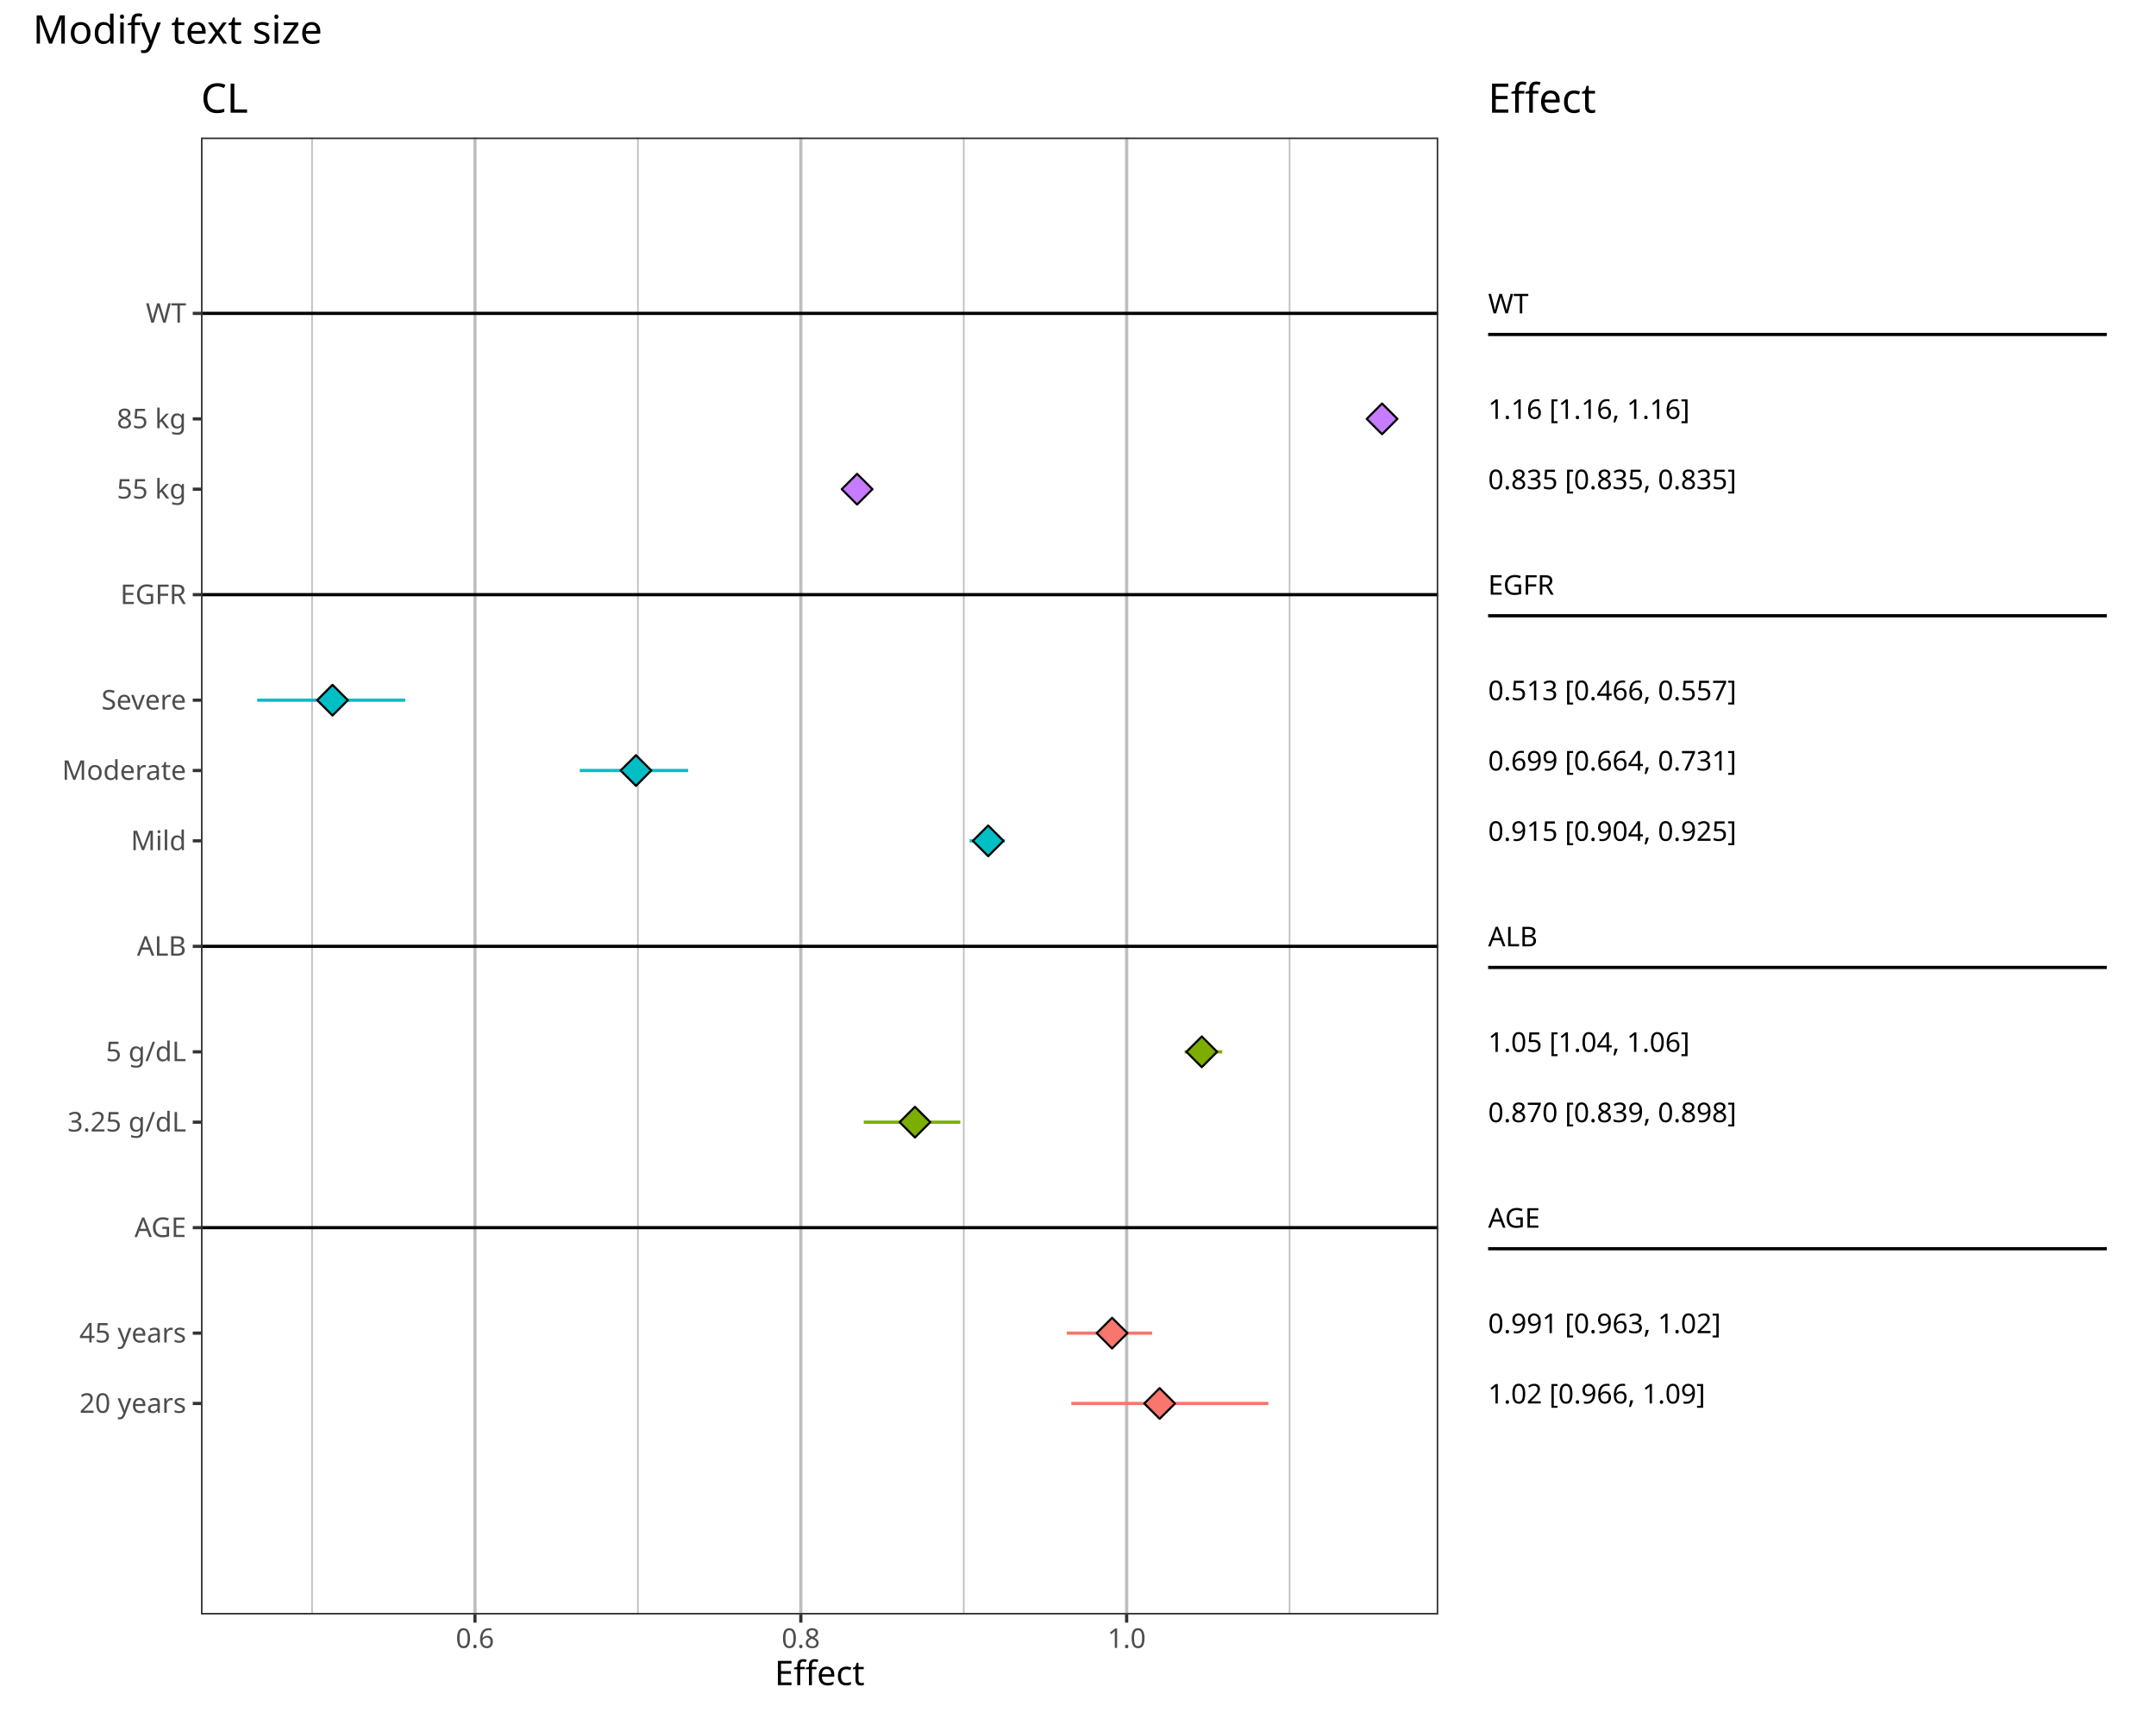
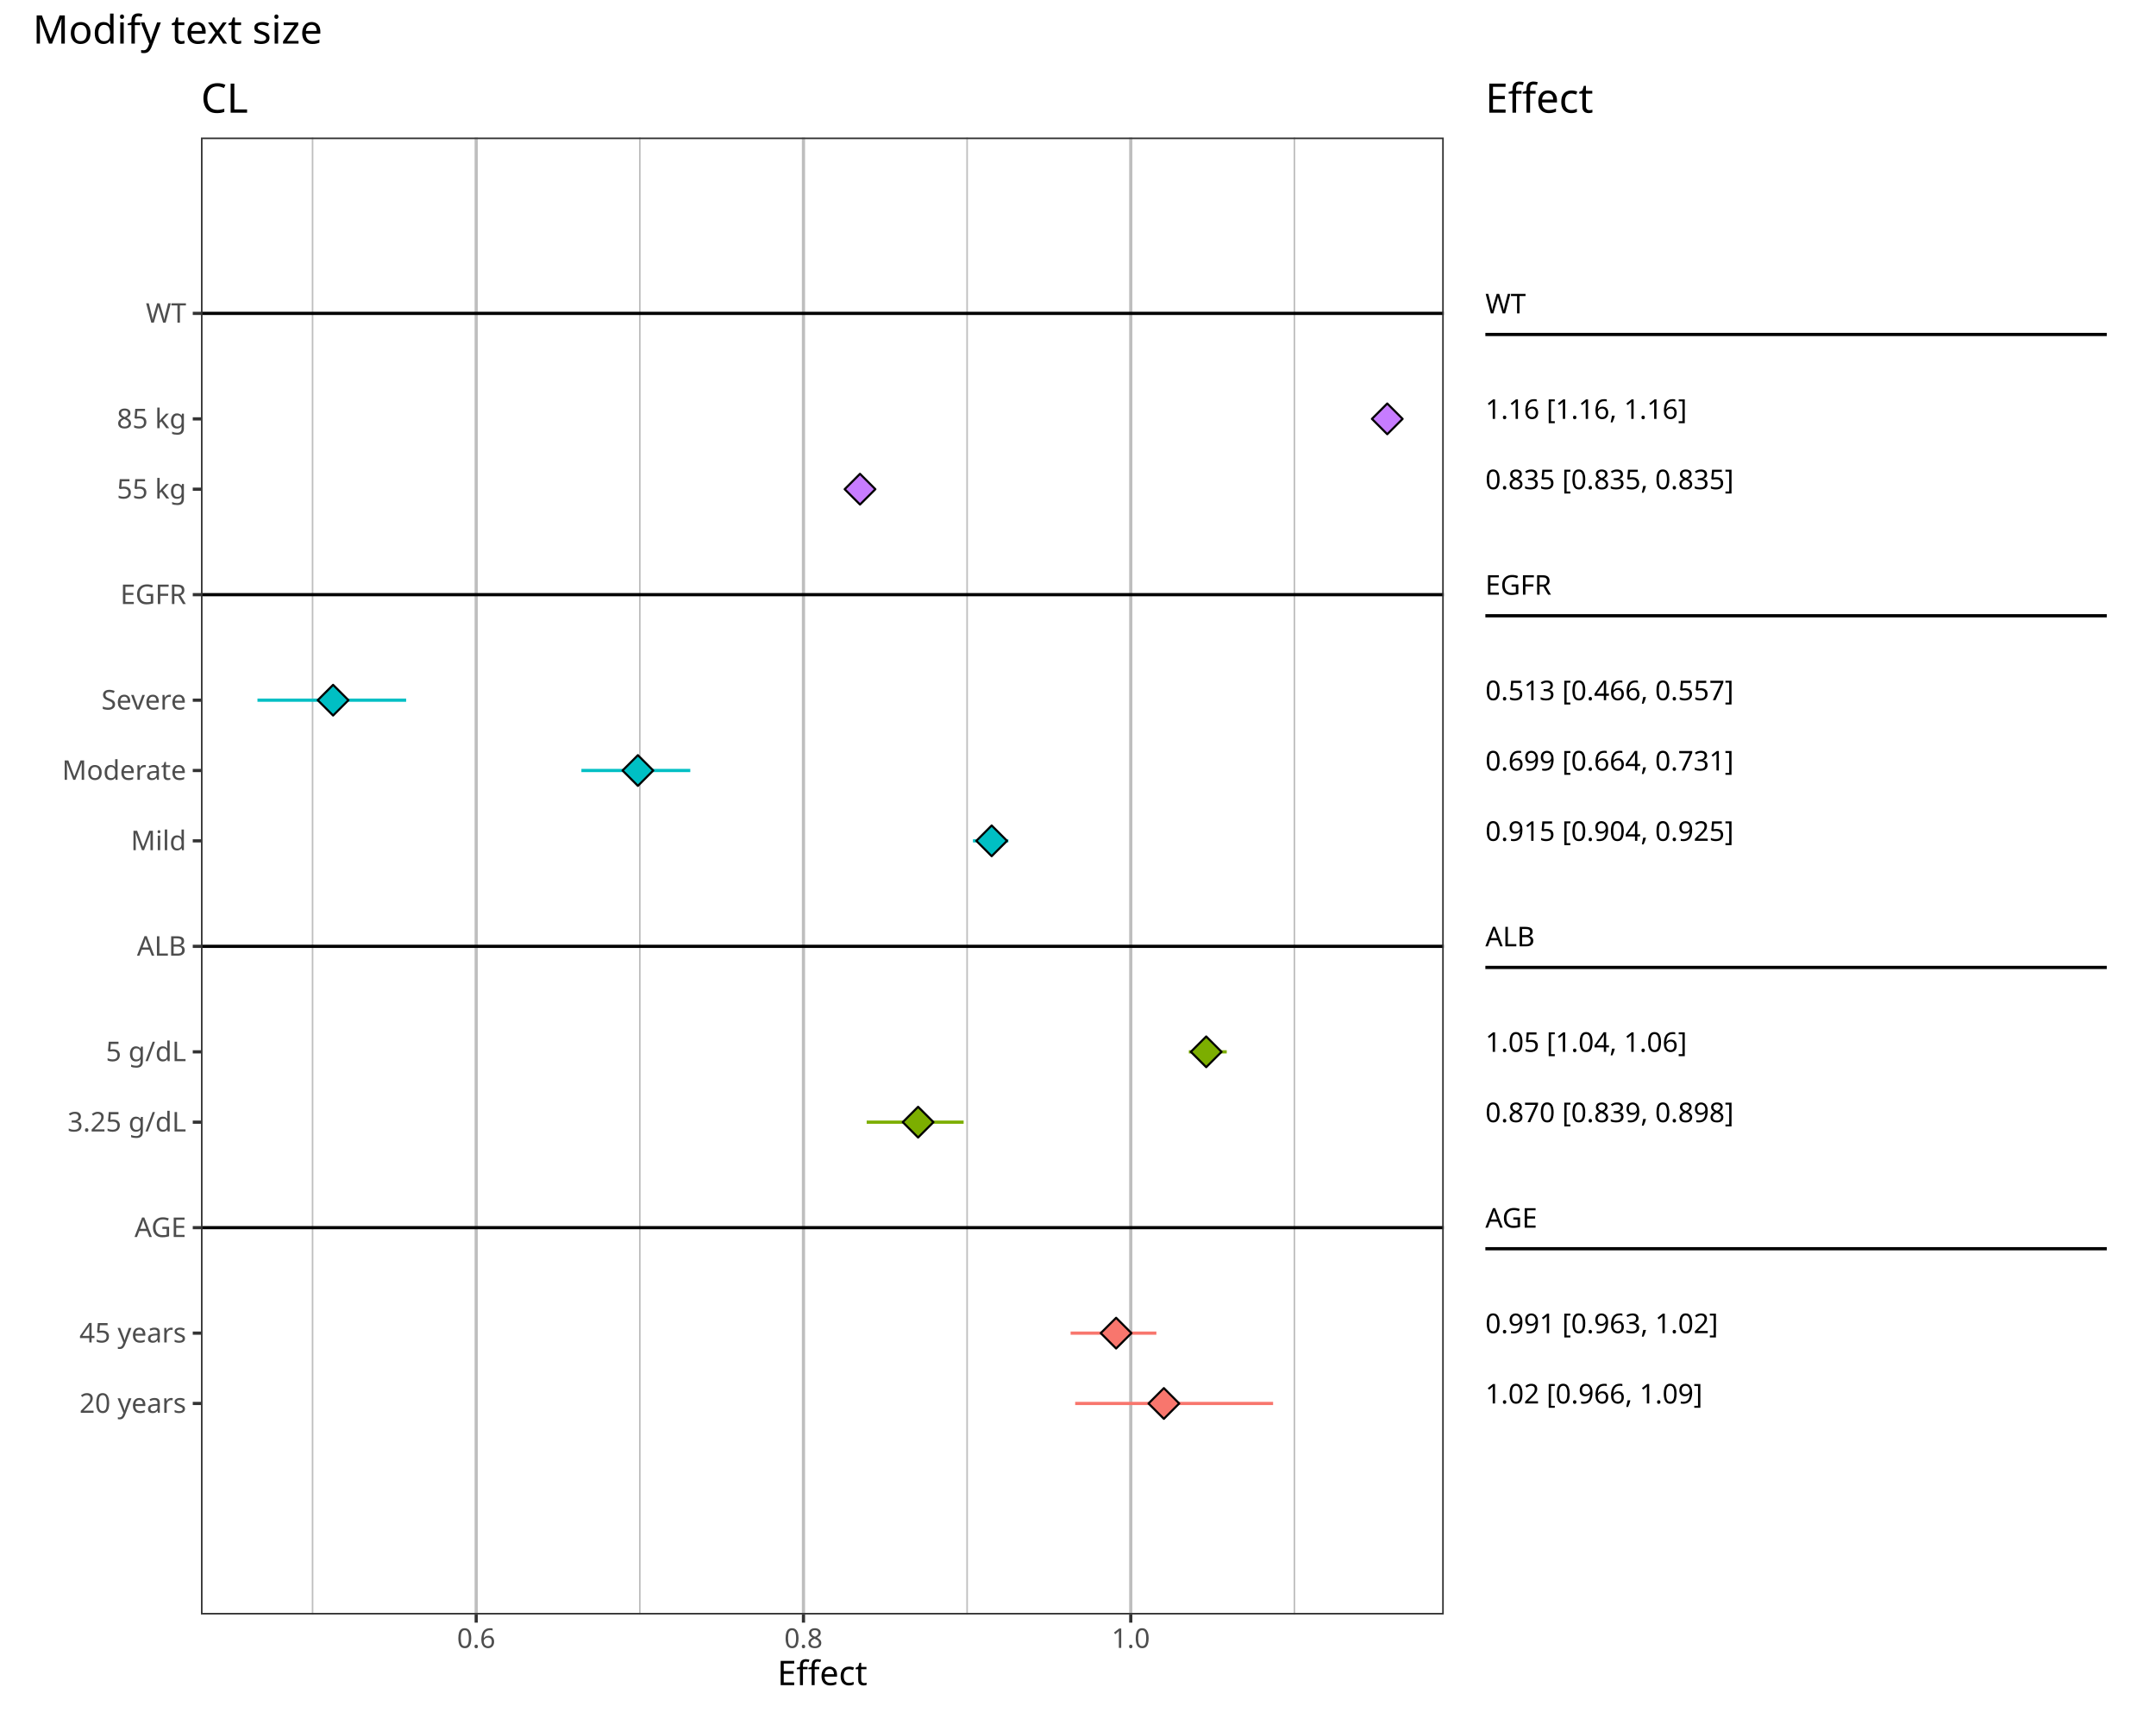
<svg xmlns="http://www.w3.org/2000/svg" class="svglite" data-engine-version="2.0" width="720.00pt" height="576.00pt" viewBox="0 0 720.00 576.00">
  <defs>
    <style type="text/css">
    .svglite line, .svglite polyline, .svglite polygon, .svglite path, .svglite rect, .svglite circle {
      fill: none;
      stroke: #000000;
      stroke-linecap: round;
      stroke-linejoin: round;
      stroke-miterlimit: 10.00;
    }
  </style>
  </defs>
  <rect width="100%" height="100%" style="stroke: none; fill: #FFFFFF;" />
  <defs>
    <clipPath id="cpMC4wMHw3MjAuMDB8MC4wMHw1NzYuMDA=">
      <rect x="0.00" y="0.00" width="720.00" height="576.00" />
    </clipPath>
  </defs>
  <g clip-path="url(#cpMC4wMHw3MjAuMDB8MC4wMHw1NzYuMDA=)">
    <rect x="0.00" y="0.00" width="720.00" height="576.00" style="stroke-width: 1.07; stroke: #FFFFFF; fill: #FFFFFF;" />
  </g>
  <defs>
    <clipPath id="cpNjcuMTF8NzAzLjU2fDQ1LjkzfDUzOS4wOQ==">
      <rect x="67.11" y="45.93" width="636.45" height="493.16" />
    </clipPath>
  </defs>
  <g clip-path="url(#cpNjcuMTF8NzAzLjU2fDQ1LjkzfDUzOS4wOQ==)">
</g>
  <g clip-path="url(#cpMC4wMHw3MjAuMDB8MC4wMHw1NzYuMDA=)">
</g>
  <g clip-path="url(#cpNjcuMTF8NzAzLjU2fDQ1LjkzfDUzOS4wOQ==)">
</g>
  <g clip-path="url(#cpMC4wMHw3MjAuMDB8MC4wMHw1NzYuMDA=)">
</g>
  <g clip-path="url(#cpNjcuMTF8NzAzLjU2fDQ1LjkzfDUzOS4wOQ==)">
</g>
  <g clip-path="url(#cpMC4wMHw3MjAuMDB8MC4wMHw1NzYuMDA=)">
</g>
  <defs>
-     <clipPath id="cpNS40OHw0ODEuMzJ8MjIuNzh8NTcwLjUy">
-       <rect x="5.48" y="22.78" width="475.84" height="547.74" />
+     <clipPath id="cpNS40OHw0ODMuMTV8MjIuNzh8NTcwLjUy">
+       <rect x="5.48" y="22.78" width="477.67" height="547.74" />
    </clipPath>
  </defs>
-   <g clip-path="url(#cpNS40OHw0ODEuMzJ8MjIuNzh8NTcwLjUy)">
-     <rect x="5.48" y="22.78" width="475.84" height="547.74" style="stroke-width: 1.07; stroke: #FFFFFF; fill: #FFFFFF;" />
+   <g clip-path="url(#cpNS40OHw0ODMuMTV8MjIuNzh8NTcwLjUy)">
+     <rect x="5.48" y="22.78" width="477.67" height="547.74" style="stroke-width: 1.07; stroke: #FFFFFF; fill: #FFFFFF;" />
  </g>
  <g clip-path="url(#cpMC4wMHw3MjAuMDB8MC4wMHw1NzYuMDA=)">
</g>
  <defs>
-     <clipPath id="cpNjcuMTF8NDgwLjMyfDQ1LjkzfDUzOS4wOQ==">
-       <rect x="67.11" y="45.93" width="413.21" height="493.16" />
+     <clipPath id="cpNDgzLjE1fDcxNC41MnwyMi43OHw1NzAuNTI=">
+       <rect x="483.15" y="22.78" width="231.37" height="547.74" />
    </clipPath>
  </defs>
-   <g clip-path="url(#cpNjcuMTF8NDgwLjMyfDQ1LjkzfDUzOS4wOQ==)">
-     <rect x="67.11" y="45.93" width="413.21" height="493.16" style="stroke-width: 1.07; stroke: none; fill: #FFFFFF;" />
-     <polyline points="104.21,539.09 104.21,45.93 " style="stroke-width: 0.53; stroke: #BEBEBE; stroke-linecap: butt;" />
-     <polyline points="213.03,539.09 213.03,45.93 " style="stroke-width: 0.53; stroke: #BEBEBE; stroke-linecap: butt;" />
-     <polyline points="321.85,539.09 321.85,45.93 " style="stroke-width: 0.53; stroke: #BEBEBE; stroke-linecap: butt;" />
-     <polyline points="430.66,539.09 430.66,45.93 " style="stroke-width: 0.53; stroke: #BEBEBE; stroke-linecap: butt;" />
-     <polyline points="158.62,539.09 158.62,45.93 " style="stroke-width: 1.07; stroke: #BEBEBE; stroke-linecap: butt;" />
-     <polyline points="267.44,539.09 267.44,45.93 " style="stroke-width: 1.07; stroke: #BEBEBE; stroke-linecap: butt;" />
-     <polyline points="376.25,539.09 376.25,45.93 " style="stroke-width: 1.07; stroke: #BEBEBE; stroke-linecap: butt;" />
-     <line x1="-167.83" y1="539.09" x2="-167.83" y2="45.93" style="stroke-width: 1.07; stroke-dasharray: 1.42,4.27,5.69,4.27; stroke-linecap: butt;" />
-     <polyline points="423.58,468.64 423.58,468.64 " style="stroke-width: 1.07; stroke: #F8766D; stroke-linecap: butt;" />
-     <polyline points="423.58,468.64 357.77,468.64 " style="stroke-width: 1.07; stroke: #F8766D; stroke-linecap: butt;" />
-     <polyline points="357.77,468.64 357.77,468.64 " style="stroke-width: 1.07; stroke: #F8766D; stroke-linecap: butt;" />
-     <polyline points="384.76,445.15 384.76,445.15 " style="stroke-width: 1.07; stroke: #F8766D; stroke-linecap: butt;" />
-     <polyline points="384.76,445.15 356.25,445.15 " style="stroke-width: 1.07; stroke: #F8766D; stroke-linecap: butt;" />
-     <polyline points="356.25,445.15 356.25,445.15 " style="stroke-width: 1.07; stroke: #F8766D; stroke-linecap: butt;" />
-     <polyline points="320.69,374.70 320.69,374.70 " style="stroke-width: 1.07; stroke: #7CAE00; stroke-linecap: butt;" />
-     <polyline points="320.69,374.70 288.45,374.70 " style="stroke-width: 1.07; stroke: #7CAE00; stroke-linecap: butt;" />
-     <polyline points="288.45,374.70 288.45,374.70 " style="stroke-width: 1.07; stroke: #7CAE00; stroke-linecap: butt;" />
-     <polyline points="408.16,351.22 408.16,351.22 " style="stroke-width: 1.07; stroke: #7CAE00; stroke-linecap: butt;" />
-     <polyline points="408.16,351.22 395.57,351.22 " style="stroke-width: 1.07; stroke: #7CAE00; stroke-linecap: butt;" />
-     <polyline points="395.57,351.22 395.57,351.22 " style="stroke-width: 1.07; stroke: #7CAE00; stroke-linecap: butt;" />
-     <polyline points="335.57,280.77 335.57,280.77 " style="stroke-width: 1.07; stroke: #00BFC4; stroke-linecap: butt;" />
-     <polyline points="335.57,280.77 323.80,280.77 " style="stroke-width: 1.07; stroke: #00BFC4; stroke-linecap: butt;" />
-     <polyline points="323.80,280.77 323.80,280.77 " style="stroke-width: 1.07; stroke: #00BFC4; stroke-linecap: butt;" />
-     <polyline points="229.80,257.28 229.80,257.28 " style="stroke-width: 1.07; stroke: #00BFC4; stroke-linecap: butt;" />
-     <polyline points="229.80,257.28 193.60,257.28 " style="stroke-width: 1.07; stroke: #00BFC4; stroke-linecap: butt;" />
-     <polyline points="193.60,257.28 193.60,257.28 " style="stroke-width: 1.07; stroke: #00BFC4; stroke-linecap: butt;" />
-     <polyline points="135.33,233.80 135.33,233.80 " style="stroke-width: 1.07; stroke: #00BFC4; stroke-linecap: butt;" />
-     <polyline points="135.33,233.80 85.90,233.80 " style="stroke-width: 1.07; stroke: #00BFC4; stroke-linecap: butt;" />
-     <polyline points="85.90,233.80 85.90,233.80 " style="stroke-width: 1.07; stroke: #00BFC4; stroke-linecap: butt;" />
-     <polyline points="286.23,163.35 286.23,163.35 " style="stroke-width: 1.07; stroke: #C77CFF; stroke-linecap: butt;" />
-     <polyline points="286.23,163.35 286.23,163.35 " style="stroke-width: 1.07; stroke: #C77CFF; stroke-linecap: butt;" />
-     <polyline points="286.23,163.35 286.23,163.35 " style="stroke-width: 1.07; stroke: #C77CFF; stroke-linecap: butt;" />
-     <polyline points="461.54,139.87 461.54,139.87 " style="stroke-width: 1.07; stroke: #C77CFF; stroke-linecap: butt;" />
-     <polyline points="461.54,139.87 461.54,139.87 " style="stroke-width: 1.07; stroke: #C77CFF; stroke-linecap: butt;" />
-     <polyline points="461.54,139.87 461.54,139.87 " style="stroke-width: 1.07; stroke: #C77CFF; stroke-linecap: butt;" />
-     <polygon points="387.26,473.76 392.39,468.64 387.26,463.51 382.14,468.64 " style="stroke-width: 0.71; fill: #F8766D;" />
-     <polygon points="371.38,450.28 376.51,445.15 371.38,440.03 366.26,445.15 " style="stroke-width: 0.71; fill: #F8766D;" />
-     <polygon points="305.55,379.83 310.67,374.70 305.55,369.58 300.43,374.70 " style="stroke-width: 0.71; fill: #7CAE00;" />
-     <polygon points="401.34,356.34 406.46,351.22 401.34,346.09 396.21,351.22 " style="stroke-width: 0.71; fill: #7CAE00;" />
-     <polygon points="330.01,285.89 335.13,280.77 330.01,275.64 324.89,280.77 " style="stroke-width: 0.71; fill: #00BFC4;" />
-     <polygon points="212.39,262.41 217.51,257.28 212.39,252.16 207.26,257.28 " style="stroke-width: 0.71; fill: #00BFC4;" />
-     <polygon points="111.04,238.92 116.17,233.80 111.04,228.68 105.92,233.80 " style="stroke-width: 0.71; fill: #00BFC4;" />
-     <polygon points="286.23,168.47 291.36,163.35 286.23,158.22 281.11,163.35 " style="stroke-width: 0.71; fill: #C77CFF;" />
-     <polygon points="461.54,144.99 466.67,139.87 461.54,134.74 456.42,139.87 " style="stroke-width: 0.71; fill: #C77CFF;" />
-     <line x1="67.11" y1="104.64" x2="480.32" y2="104.64" style="stroke-width: 1.07; stroke-linecap: butt;" />
-     <line x1="67.11" y1="198.57" x2="480.32" y2="198.57" style="stroke-width: 1.07; stroke-linecap: butt;" />
-     <line x1="67.11" y1="315.99" x2="480.32" y2="315.99" style="stroke-width: 1.07; stroke-linecap: butt;" />
-     <line x1="67.11" y1="409.93" x2="480.32" y2="409.93" style="stroke-width: 1.07; stroke-linecap: butt;" />
-     <rect x="67.11" y="45.93" width="413.21" height="493.16" style="stroke-width: 1.07; stroke: #333333;" />
+   <g clip-path="url(#cpNDgzLjE1fDcxNC41MnwyMi43OHw1NzAuNTI=)">
+     <rect x="483.15" y="22.78" width="231.37" height="547.74" style="stroke-width: 1.07; stroke: #FFFFFF; fill: #FFFFFF;" />
+   </g>
+   <g clip-path="url(#cpMC4wMHw3MjAuMDB8MC4wMHw1NzYuMDA=)">
+ </g>
+   <defs>
+     <clipPath id="cpNjcuMTF8NDgyLjE1fDQ1LjkzfDUzOS4wOQ==">
+       <rect x="67.11" y="45.93" width="415.04" height="493.16" />
+     </clipPath>
+   </defs>
+   <g clip-path="url(#cpNjcuMTF8NDgyLjE1fDQ1LjkzfDUzOS4wOQ==)">
+     <rect x="67.11" y="45.93" width="415.04" height="493.16" style="stroke-width: 1.07; stroke: none; fill: #FFFFFF;" />
+     <polyline points="104.38,539.09 104.38,45.93 " style="stroke-width: 0.53; stroke: #BEBEBE; stroke-linecap: butt;" />
+     <polyline points="213.67,539.09 213.67,45.93 " style="stroke-width: 0.53; stroke: #BEBEBE; stroke-linecap: butt;" />
+     <polyline points="322.97,539.09 322.97,45.93 " style="stroke-width: 0.53; stroke: #BEBEBE; stroke-linecap: butt;" />
+     <polyline points="432.27,539.09 432.27,45.93 " style="stroke-width: 0.53; stroke: #BEBEBE; stroke-linecap: butt;" />
+     <polyline points="159.03,539.09 159.03,45.93 " style="stroke-width: 1.07; stroke: #BEBEBE; stroke-linecap: butt;" />
+     <polyline points="268.32,539.09 268.32,45.93 " style="stroke-width: 1.07; stroke: #BEBEBE; stroke-linecap: butt;" />
+     <polyline points="377.62,539.09 377.62,45.93 " style="stroke-width: 1.07; stroke: #BEBEBE; stroke-linecap: butt;" />
+     <line x1="-168.87" y1="539.09" x2="-168.87" y2="45.93" style="stroke-width: 1.07; stroke-dasharray: 1.42,4.27,5.69,4.27; stroke-linecap: butt;" />
+     <polyline points="425.15,468.64 425.15,468.64 " style="stroke-width: 1.07; stroke: #F8766D; stroke-linecap: butt;" />
+     <polyline points="425.15,468.64 359.06,468.64 " style="stroke-width: 1.07; stroke: #F8766D; stroke-linecap: butt;" />
+     <polyline points="359.06,468.64 359.06,468.64 " style="stroke-width: 1.07; stroke: #F8766D; stroke-linecap: butt;" />
+     <polyline points="386.17,445.15 386.17,445.15 " style="stroke-width: 1.07; stroke: #F8766D; stroke-linecap: butt;" />
+     <polyline points="386.17,445.15 357.53,445.15 " style="stroke-width: 1.07; stroke: #F8766D; stroke-linecap: butt;" />
+     <polyline points="357.53,445.15 357.53,445.15 " style="stroke-width: 1.07; stroke: #F8766D; stroke-linecap: butt;" />
+     <polyline points="321.81,374.70 321.81,374.70 " style="stroke-width: 1.07; stroke: #7CAE00; stroke-linecap: butt;" />
+     <polyline points="321.81,374.70 289.43,374.70 " style="stroke-width: 1.07; stroke: #7CAE00; stroke-linecap: butt;" />
+     <polyline points="289.43,374.70 289.43,374.70 " style="stroke-width: 1.07; stroke: #7CAE00; stroke-linecap: butt;" />
+     <polyline points="409.67,351.22 409.67,351.22 " style="stroke-width: 1.07; stroke: #7CAE00; stroke-linecap: butt;" />
+     <polyline points="409.67,351.22 397.02,351.22 " style="stroke-width: 1.07; stroke: #7CAE00; stroke-linecap: butt;" />
+     <polyline points="397.02,351.22 397.02,351.22 " style="stroke-width: 1.07; stroke: #7CAE00; stroke-linecap: butt;" />
+     <polyline points="336.75,280.77 336.75,280.77 " style="stroke-width: 1.07; stroke: #00BFC4; stroke-linecap: butt;" />
+     <polyline points="336.75,280.77 324.93,280.77 " style="stroke-width: 1.07; stroke: #00BFC4; stroke-linecap: butt;" />
+     <polyline points="324.93,280.77 324.93,280.77 " style="stroke-width: 1.07; stroke: #00BFC4; stroke-linecap: butt;" />
+     <polyline points="230.52,257.28 230.52,257.28 " style="stroke-width: 1.07; stroke: #00BFC4; stroke-linecap: butt;" />
+     <polyline points="230.52,257.28 194.16,257.28 " style="stroke-width: 1.07; stroke: #00BFC4; stroke-linecap: butt;" />
+     <polyline points="194.16,257.28 194.16,257.28 " style="stroke-width: 1.07; stroke: #00BFC4; stroke-linecap: butt;" />
+     <polyline points="135.63,233.80 135.63,233.80 " style="stroke-width: 1.07; stroke: #00BFC4; stroke-linecap: butt;" />
+     <polyline points="135.63,233.80 85.98,233.80 " style="stroke-width: 1.07; stroke: #00BFC4; stroke-linecap: butt;" />
+     <polyline points="85.98,233.80 85.98,233.80 " style="stroke-width: 1.07; stroke: #00BFC4; stroke-linecap: butt;" />
+     <polyline points="287.20,163.35 287.20,163.35 " style="stroke-width: 1.07; stroke: #C77CFF; stroke-linecap: butt;" />
+     <polyline points="287.20,163.35 287.20,163.35 " style="stroke-width: 1.07; stroke: #C77CFF; stroke-linecap: butt;" />
+     <polyline points="287.20,163.35 287.20,163.35 " style="stroke-width: 1.07; stroke: #C77CFF; stroke-linecap: butt;" />
+     <polyline points="463.28,139.87 463.28,139.87 " style="stroke-width: 1.07; stroke: #C77CFF; stroke-linecap: butt;" />
+     <polyline points="463.28,139.87 463.28,139.87 " style="stroke-width: 1.07; stroke: #C77CFF; stroke-linecap: butt;" />
+     <polyline points="463.28,139.87 463.28,139.87 " style="stroke-width: 1.07; stroke: #C77CFF; stroke-linecap: butt;" />
+     <polygon points="388.68,473.76 393.80,468.64 388.68,463.51 383.55,468.64 " style="stroke-width: 0.71; fill: #F8766D;" />
+     <polygon points="372.73,450.28 377.85,445.15 372.73,440.03 367.60,445.15 " style="stroke-width: 0.71; fill: #F8766D;" />
+     <polygon points="306.60,379.83 311.73,374.70 306.60,369.58 301.48,374.70 " style="stroke-width: 0.71; fill: #7CAE00;" />
+     <polygon points="402.82,356.34 407.94,351.22 402.82,346.09 397.69,351.22 " style="stroke-width: 0.71; fill: #7CAE00;" />
+     <polygon points="331.17,285.89 336.30,280.77 331.17,275.64 326.05,280.77 " style="stroke-width: 0.71; fill: #00BFC4;" />
+     <polygon points="213.03,262.41 218.15,257.28 213.03,252.16 207.90,257.28 " style="stroke-width: 0.71; fill: #00BFC4;" />
+     <polygon points="111.24,238.92 116.36,233.80 111.24,228.68 106.11,233.80 " style="stroke-width: 0.71; fill: #00BFC4;" />
+     <polygon points="287.20,168.47 292.33,163.35 287.20,158.22 282.08,163.35 " style="stroke-width: 0.71; fill: #C77CFF;" />
+     <polygon points="463.28,144.99 468.41,139.87 463.28,134.74 458.16,139.87 " style="stroke-width: 0.71; fill: #C77CFF;" />
+     <line x1="67.11" y1="104.64" x2="482.15" y2="104.64" style="stroke-width: 1.07; stroke-linecap: butt;" />
+     <line x1="67.11" y1="198.57" x2="482.15" y2="198.57" style="stroke-width: 1.07; stroke-linecap: butt;" />
+     <line x1="67.11" y1="315.99" x2="482.15" y2="315.99" style="stroke-width: 1.07; stroke-linecap: butt;" />
+     <line x1="67.11" y1="409.93" x2="482.15" y2="409.93" style="stroke-width: 1.07; stroke-linecap: butt;" />
+     <rect x="67.11" y="45.93" width="415.04" height="493.16" style="stroke-width: 1.07; stroke: #333333;" />
  </g>
  <g clip-path="url(#cpMC4wMHw3MjAuMDB8MC4wMHw1NzYuMDA=)">
    <text x="62.18" y="107.76" text-anchor="end" style="font-size: 9.07px; fill: #4D4D4D; font-family: sans;" textLength="14.10px" lengthAdjust="spacingAndGlyphs">WT</text>
    <text x="62.18" y="142.99" text-anchor="end" style="font-size: 9.07px; fill: #4D4D4D; font-family: sans;" textLength="22.19px" lengthAdjust="spacingAndGlyphs">85 kg</text>
    <text x="62.18" y="166.47" text-anchor="end" style="font-size: 9.07px; fill: #4D4D4D; font-family: sans;" textLength="22.19px" lengthAdjust="spacingAndGlyphs">55 kg</text>
    <text x="62.18" y="201.70" text-anchor="end" style="font-size: 9.07px; fill: #4D4D4D; font-family: sans;" textLength="25.20px" lengthAdjust="spacingAndGlyphs">EGFR</text>
    <text x="62.18" y="236.92" text-anchor="end" style="font-size: 9.07px; fill: #4D4D4D; font-family: sans;" textLength="28.75px" lengthAdjust="spacingAndGlyphs">Severe</text>
    <text x="62.18" y="260.40" text-anchor="end" style="font-size: 9.07px; fill: #4D4D4D; font-family: sans;" textLength="38.33px" lengthAdjust="spacingAndGlyphs">Moderate</text>
    <text x="62.18" y="283.89" text-anchor="end" style="font-size: 9.07px; fill: #4D4D4D; font-family: sans;" textLength="16.63px" lengthAdjust="spacingAndGlyphs">Mild</text>
    <text x="62.18" y="319.11" text-anchor="end" style="font-size: 9.07px; fill: #4D4D4D; font-family: sans;" textLength="17.15px" lengthAdjust="spacingAndGlyphs">ALB</text>
    <text x="62.18" y="354.34" text-anchor="end" style="font-size: 9.07px; fill: #4D4D4D; font-family: sans;" textLength="25.22px" lengthAdjust="spacingAndGlyphs">5 g/dL</text>
    <text x="62.18" y="377.82" text-anchor="end" style="font-size: 9.07px; fill: #4D4D4D; font-family: sans;" textLength="37.83px" lengthAdjust="spacingAndGlyphs">3.25 g/dL</text>
    <text x="62.18" y="413.05" text-anchor="end" style="font-size: 9.07px; fill: #4D4D4D; font-family: sans;" textLength="19.16px" lengthAdjust="spacingAndGlyphs">AGE</text>
    <text x="62.18" y="448.27" text-anchor="end" style="font-size: 9.07px; fill: #4D4D4D; font-family: sans;" textLength="34.80px" lengthAdjust="spacingAndGlyphs">45 years</text>
    <text x="62.18" y="471.76" text-anchor="end" style="font-size: 9.07px; fill: #4D4D4D; font-family: sans;" textLength="34.80px" lengthAdjust="spacingAndGlyphs">20 years</text>
    <polyline points="64.37,104.64 67.11,104.64 " style="stroke-width: 1.07; stroke: #333333; stroke-linecap: butt;" />
    <polyline points="64.37,139.87 67.11,139.87 " style="stroke-width: 1.07; stroke: #333333; stroke-linecap: butt;" />
    <polyline points="64.37,163.35 67.11,163.35 " style="stroke-width: 1.07; stroke: #333333; stroke-linecap: butt;" />
    <polyline points="64.37,198.57 67.11,198.57 " style="stroke-width: 1.07; stroke: #333333; stroke-linecap: butt;" />
    <polyline points="64.37,233.80 67.11,233.80 " style="stroke-width: 1.07; stroke: #333333; stroke-linecap: butt;" />
    <polyline points="64.37,257.28 67.11,257.28 " style="stroke-width: 1.07; stroke: #333333; stroke-linecap: butt;" />
    <polyline points="64.37,280.77 67.11,280.77 " style="stroke-width: 1.07; stroke: #333333; stroke-linecap: butt;" />
    <polyline points="64.37,315.99 67.11,315.99 " style="stroke-width: 1.07; stroke: #333333; stroke-linecap: butt;" />
    <polyline points="64.37,351.22 67.11,351.22 " style="stroke-width: 1.07; stroke: #333333; stroke-linecap: butt;" />
    <polyline points="64.37,374.70 67.11,374.70 " style="stroke-width: 1.07; stroke: #333333; stroke-linecap: butt;" />
    <polyline points="64.37,409.93 67.11,409.93 " style="stroke-width: 1.07; stroke: #333333; stroke-linecap: butt;" />
    <polyline points="64.37,445.15 67.11,445.15 " style="stroke-width: 1.07; stroke: #333333; stroke-linecap: butt;" />
    <polyline points="64.37,468.64 67.11,468.64 " style="stroke-width: 1.07; stroke: #333333; stroke-linecap: butt;" />
-     <polyline points="158.62,541.83 158.62,539.09 " style="stroke-width: 1.07; stroke: #333333; stroke-linecap: butt;" />
-     <polyline points="267.44,541.83 267.44,539.09 " style="stroke-width: 1.07; stroke: #333333; stroke-linecap: butt;" />
-     <polyline points="376.25,541.83 376.25,539.09 " style="stroke-width: 1.07; stroke: #333333; stroke-linecap: butt;" />
-     <text x="158.62" y="550.26" text-anchor="middle" style="font-size: 9.07px; fill: #4D4D4D; font-family: sans;" textLength="12.61px" lengthAdjust="spacingAndGlyphs">0.6</text>
-     <text x="267.44" y="550.26" text-anchor="middle" style="font-size: 9.07px; fill: #4D4D4D; font-family: sans;" textLength="12.61px" lengthAdjust="spacingAndGlyphs">0.8</text>
-     <text x="376.25" y="550.26" text-anchor="middle" style="font-size: 9.07px; fill: #4D4D4D; font-family: sans;" textLength="12.61px" lengthAdjust="spacingAndGlyphs">1.0</text>
-     <text x="273.72" y="562.69" text-anchor="middle" style="font-size: 11.34px; font-family: sans;" textLength="29.00px" lengthAdjust="spacingAndGlyphs">Effect</text>
+     <polyline points="159.03,541.83 159.03,539.09 " style="stroke-width: 1.07; stroke: #333333; stroke-linecap: butt;" />
+     <polyline points="268.32,541.83 268.32,539.09 " style="stroke-width: 1.07; stroke: #333333; stroke-linecap: butt;" />
+     <polyline points="377.62,541.83 377.62,539.09 " style="stroke-width: 1.07; stroke: #333333; stroke-linecap: butt;" />
+     <text x="159.03" y="550.26" text-anchor="middle" style="font-size: 9.07px; fill: #4D4D4D; font-family: sans;" textLength="12.61px" lengthAdjust="spacingAndGlyphs">0.6</text>
+     <text x="268.32" y="550.26" text-anchor="middle" style="font-size: 9.07px; fill: #4D4D4D; font-family: sans;" textLength="12.61px" lengthAdjust="spacingAndGlyphs">0.8</text>
+     <text x="377.62" y="550.26" text-anchor="middle" style="font-size: 9.07px; fill: #4D4D4D; font-family: sans;" textLength="12.61px" lengthAdjust="spacingAndGlyphs">1.0</text>
+     <text x="274.63" y="562.69" text-anchor="middle" style="font-size: 11.34px; font-family: sans;" textLength="29.00px" lengthAdjust="spacingAndGlyphs">Effect</text>
    <text x="67.11" y="37.63" style="font-size: 13.61px; font-family: sans;" textLength="17.40px" lengthAdjust="spacingAndGlyphs">CL</text>
  </g>
  <defs>
-     <clipPath id="cpNDgxLjMyfDcxNC41MnwyMi43OHw1NzAuNTI=">
-       <rect x="481.32" y="22.78" width="233.20" height="547.74" />
+     <clipPath id="cpNDk2LjA0fDcwMy41Nnw0NS45M3w1MzkuMDk=">
+       <rect x="496.04" y="45.93" width="207.52" height="493.16" />
    </clipPath>
  </defs>
-   <g clip-path="url(#cpNDgxLjMyfDcxNC41MnwyMi43OHw1NzAuNTI=)">
-     <rect x="481.32" y="22.78" width="233.20" height="547.74" style="stroke-width: 1.07; stroke: #FFFFFF; fill: #FFFFFF;" />
+   <g clip-path="url(#cpNDk2LjA0fDcwMy41Nnw0NS45M3w1MzkuMDk=)">
+     <rect x="496.04" y="45.93" width="207.52" height="493.16" style="stroke-width: 1.07; stroke: none; fill: #FFFFFF;" />
+     <text x="496.04" y="104.64" style="font-size: 9.10px; font-family: sans;" textLength="14.15px" lengthAdjust="spacingAndGlyphs">WT</text>
+     <text x="496.04" y="139.87" style="font-size: 9.10px; font-family: sans;" textLength="65.81px" lengthAdjust="spacingAndGlyphs">1.16 [1.16, 1.16]</text>
+     <text x="496.04" y="163.35" style="font-size: 9.10px; font-family: sans;" textLength="81.00px" lengthAdjust="spacingAndGlyphs">0.835 [0.835, 0.835]</text>
+     <text x="496.04" y="198.57" style="font-size: 9.10px; font-family: sans;" textLength="25.30px" lengthAdjust="spacingAndGlyphs">EGFR</text>
+     <text x="496.04" y="233.80" style="font-size: 9.10px; font-family: sans;" textLength="81.00px" lengthAdjust="spacingAndGlyphs">0.513 [0.466, 0.557]</text>
+     <text x="496.04" y="257.28" style="font-size: 9.10px; font-family: sans;" textLength="81.00px" lengthAdjust="spacingAndGlyphs">0.699 [0.664, 0.731]</text>
+     <text x="496.04" y="280.77" style="font-size: 9.10px; font-family: sans;" textLength="81.00px" lengthAdjust="spacingAndGlyphs">0.915 [0.904, 0.925]</text>
+     <text x="496.04" y="315.99" style="font-size: 9.10px; font-family: sans;" textLength="17.21px" lengthAdjust="spacingAndGlyphs">ALB</text>
+     <text x="496.04" y="351.22" style="font-size: 9.10px; font-family: sans;" textLength="65.81px" lengthAdjust="spacingAndGlyphs">1.05 [1.04, 1.06]</text>
+     <text x="496.04" y="374.70" style="font-size: 9.10px; font-family: sans;" textLength="81.00px" lengthAdjust="spacingAndGlyphs">0.870 [0.839, 0.898]</text>
+     <text x="496.04" y="409.93" style="font-size: 9.10px; font-family: sans;" textLength="19.23px" lengthAdjust="spacingAndGlyphs">AGE</text>
+     <text x="496.04" y="445.15" style="font-size: 9.10px; font-family: sans;" textLength="75.94px" lengthAdjust="spacingAndGlyphs">0.991 [0.963, 1.02]</text>
+     <text x="496.04" y="468.64" style="font-size: 9.10px; font-family: sans;" textLength="70.88px" lengthAdjust="spacingAndGlyphs">1.02 [0.966, 1.09]</text>
+     <line x1="496.04" y1="111.69" x2="703.56" y2="111.69" style="stroke-width: 1.07; stroke-linecap: butt;" />
+     <line x1="496.04" y1="205.62" x2="703.56" y2="205.62" style="stroke-width: 1.07; stroke-linecap: butt;" />
+     <line x1="496.04" y1="323.04" x2="703.56" y2="323.04" style="stroke-width: 1.07; stroke-linecap: butt;" />
+     <line x1="496.04" y1="416.97" x2="703.56" y2="416.97" style="stroke-width: 1.07; stroke-linecap: butt;" />
  </g>
  <g clip-path="url(#cpMC4wMHw3MjAuMDB8MC4wMHw1NzYuMDA=)">
- </g>
-   <defs>
-     <clipPath id="cpNDk2Ljk2fDcwMy41Nnw0NS45M3w1MzkuMDk=">
-       <rect x="496.96" y="45.93" width="206.61" height="493.16" />
-     </clipPath>
-   </defs>
-   <g clip-path="url(#cpNDk2Ljk2fDcwMy41Nnw0NS45M3w1MzkuMDk=)">
-     <rect x="496.96" y="45.93" width="206.61" height="493.16" style="stroke-width: 1.07; stroke: none; fill: #FFFFFF;" />
-     <text x="496.96" y="104.64" style="font-size: 9.10px; font-family: sans;" textLength="14.15px" lengthAdjust="spacingAndGlyphs">WT</text>
-     <text x="496.96" y="139.87" style="font-size: 9.10px; font-family: sans;" textLength="65.81px" lengthAdjust="spacingAndGlyphs">1.16 [1.16, 1.16]</text>
-     <text x="496.96" y="163.35" style="font-size: 9.10px; font-family: sans;" textLength="81.00px" lengthAdjust="spacingAndGlyphs">0.835 [0.835, 0.835]</text>
-     <text x="496.96" y="198.57" style="font-size: 9.10px; font-family: sans;" textLength="25.30px" lengthAdjust="spacingAndGlyphs">EGFR</text>
-     <text x="496.96" y="233.80" style="font-size: 9.10px; font-family: sans;" textLength="81.00px" lengthAdjust="spacingAndGlyphs">0.513 [0.466, 0.557]</text>
-     <text x="496.96" y="257.28" style="font-size: 9.10px; font-family: sans;" textLength="81.00px" lengthAdjust="spacingAndGlyphs">0.699 [0.664, 0.731]</text>
-     <text x="496.96" y="280.77" style="font-size: 9.10px; font-family: sans;" textLength="81.00px" lengthAdjust="spacingAndGlyphs">0.915 [0.904, 0.925]</text>
-     <text x="496.96" y="315.99" style="font-size: 9.10px; font-family: sans;" textLength="17.21px" lengthAdjust="spacingAndGlyphs">ALB</text>
-     <text x="496.96" y="351.22" style="font-size: 9.10px; font-family: sans;" textLength="65.81px" lengthAdjust="spacingAndGlyphs">1.05 [1.04, 1.06]</text>
-     <text x="496.96" y="374.70" style="font-size: 9.10px; font-family: sans;" textLength="81.00px" lengthAdjust="spacingAndGlyphs">0.870 [0.839, 0.898]</text>
-     <text x="496.96" y="409.93" style="font-size: 9.10px; font-family: sans;" textLength="19.23px" lengthAdjust="spacingAndGlyphs">AGE</text>
-     <text x="496.96" y="445.15" style="font-size: 9.10px; font-family: sans;" textLength="75.94px" lengthAdjust="spacingAndGlyphs">0.991 [0.963, 1.02]</text>
-     <text x="496.96" y="468.64" style="font-size: 9.10px; font-family: sans;" textLength="70.88px" lengthAdjust="spacingAndGlyphs">1.02 [0.966, 1.09]</text>
-     <line x1="496.96" y1="111.69" x2="703.56" y2="111.69" style="stroke-width: 1.07; stroke-linecap: butt;" />
-     <line x1="496.96" y1="205.62" x2="703.56" y2="205.62" style="stroke-width: 1.07; stroke-linecap: butt;" />
-     <line x1="496.96" y1="323.04" x2="703.56" y2="323.04" style="stroke-width: 1.07; stroke-linecap: butt;" />
-     <line x1="496.96" y1="416.97" x2="703.56" y2="416.97" style="stroke-width: 1.07; stroke-linecap: butt;" />
-   </g>
-   <g clip-path="url(#cpMC4wMHw3MjAuMDB8MC4wMHw1NzYuMDA=)">
-     <polyline points="496.96,539.09 703.56,539.09 " style="stroke-width: 1.07; stroke: #FFFFFF; stroke-linecap: butt;" />
-     <polyline points="496.96,541.83 496.96,539.09 " style="stroke-width: 1.07; stroke: #FFFFFF; stroke-linecap: butt;" />
-     <polyline points="538.28,541.83 538.28,539.09 " style="stroke-width: 1.07; stroke: #FFFFFF; stroke-linecap: butt;" />
-     <polyline points="579.60,541.83 579.60,539.09 " style="stroke-width: 1.07; stroke: #FFFFFF; stroke-linecap: butt;" />
-     <polyline points="620.92,541.83 620.92,539.09 " style="stroke-width: 1.07; stroke: #FFFFFF; stroke-linecap: butt;" />
-     <polyline points="662.24,541.83 662.24,539.09 " style="stroke-width: 1.07; stroke: #FFFFFF; stroke-linecap: butt;" />
+     <polyline points="496.04,539.09 703.56,539.09 " style="stroke-width: 1.07; stroke: #FFFFFF; stroke-linecap: butt;" />
+     <polyline points="496.04,541.83 496.04,539.09 " style="stroke-width: 1.07; stroke: #FFFFFF; stroke-linecap: butt;" />
+     <polyline points="537.55,541.83 537.55,539.09 " style="stroke-width: 1.07; stroke: #FFFFFF; stroke-linecap: butt;" />
+     <polyline points="579.05,541.83 579.05,539.09 " style="stroke-width: 1.07; stroke: #FFFFFF; stroke-linecap: butt;" />
+     <polyline points="620.55,541.83 620.55,539.09 " style="stroke-width: 1.07; stroke: #FFFFFF; stroke-linecap: butt;" />
+     <polyline points="662.06,541.83 662.06,539.09 " style="stroke-width: 1.07; stroke: #FFFFFF; stroke-linecap: butt;" />
    <polyline points="703.56,541.83 703.56,539.09 " style="stroke-width: 1.07; stroke: #FFFFFF; stroke-linecap: butt;" />
-     <text x="496.96" y="550.26" text-anchor="middle" style="font-size: 9.07px; fill: #FFFFFF; font-family: sans;" textLength="12.61px" lengthAdjust="spacingAndGlyphs">1.0</text>
-     <text x="538.28" y="550.26" text-anchor="middle" style="font-size: 9.07px; fill: #FFFFFF; font-family: sans;" textLength="12.61px" lengthAdjust="spacingAndGlyphs">1.1</text>
-     <text x="579.60" y="550.26" text-anchor="middle" style="font-size: 9.07px; fill: #FFFFFF; font-family: sans;" textLength="12.61px" lengthAdjust="spacingAndGlyphs">1.2</text>
-     <text x="620.92" y="550.26" text-anchor="middle" style="font-size: 9.07px; fill: #FFFFFF; font-family: sans;" textLength="12.61px" lengthAdjust="spacingAndGlyphs">1.3</text>
-     <text x="662.24" y="550.26" text-anchor="middle" style="font-size: 9.07px; fill: #FFFFFF; font-family: sans;" textLength="12.61px" lengthAdjust="spacingAndGlyphs">1.4</text>
+     <text x="496.04" y="550.26" text-anchor="middle" style="font-size: 9.07px; fill: #FFFFFF; font-family: sans;" textLength="12.61px" lengthAdjust="spacingAndGlyphs">1.0</text>
+     <text x="537.55" y="550.26" text-anchor="middle" style="font-size: 9.07px; fill: #FFFFFF; font-family: sans;" textLength="12.61px" lengthAdjust="spacingAndGlyphs">1.1</text>
+     <text x="579.05" y="550.26" text-anchor="middle" style="font-size: 9.07px; fill: #FFFFFF; font-family: sans;" textLength="12.61px" lengthAdjust="spacingAndGlyphs">1.2</text>
+     <text x="620.55" y="550.26" text-anchor="middle" style="font-size: 9.07px; fill: #FFFFFF; font-family: sans;" textLength="12.61px" lengthAdjust="spacingAndGlyphs">1.3</text>
+     <text x="662.06" y="550.26" text-anchor="middle" style="font-size: 9.07px; fill: #FFFFFF; font-family: sans;" textLength="12.61px" lengthAdjust="spacingAndGlyphs">1.4</text>
    <text x="703.56" y="550.26" text-anchor="middle" style="font-size: 9.07px; fill: #FFFFFF; font-family: sans;" textLength="12.61px" lengthAdjust="spacingAndGlyphs">1.5</text>
-     <text x="496.96" y="37.63" style="font-size: 13.61px; font-family: sans;" textLength="34.79px" lengthAdjust="spacingAndGlyphs">Effect</text>
+     <text x="496.04" y="37.63" style="font-size: 13.61px; font-family: sans;" textLength="34.79px" lengthAdjust="spacingAndGlyphs">Effect</text>
    <text x="10.96" y="14.56" style="font-size: 13.20px; font-family: sans;" textLength="90.98px" lengthAdjust="spacingAndGlyphs">Modify text size</text>
  </g>
</svg>
